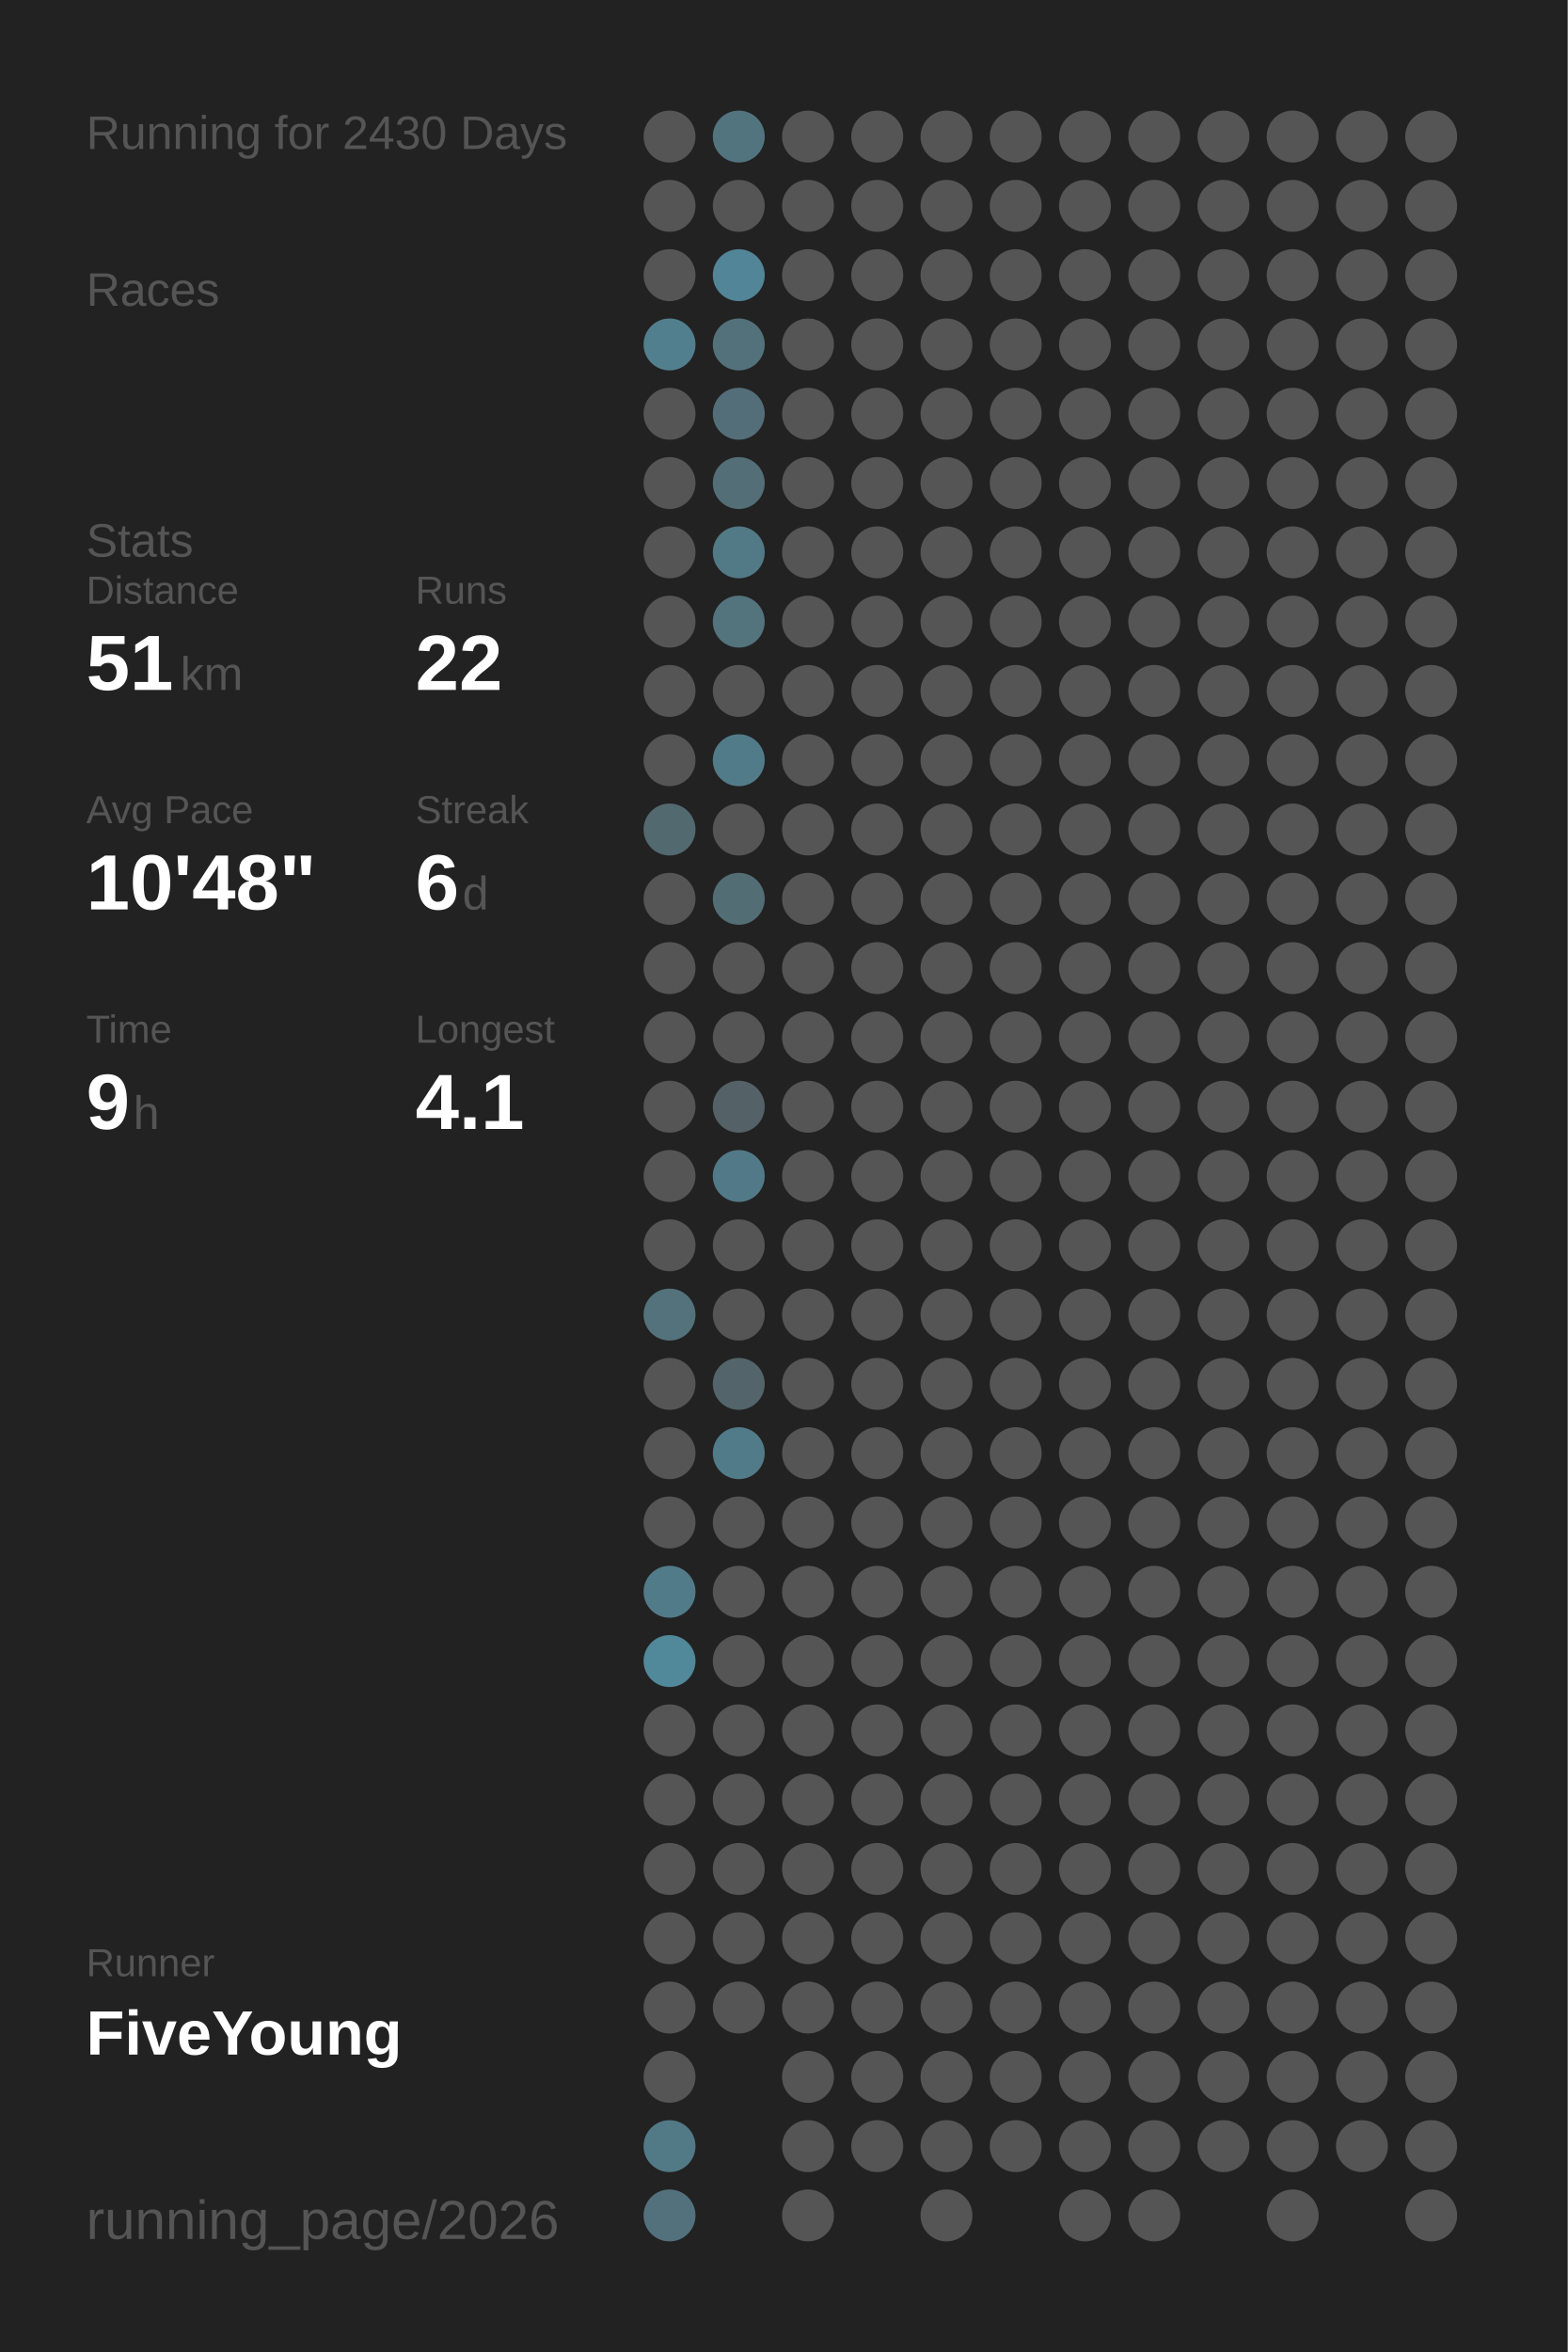
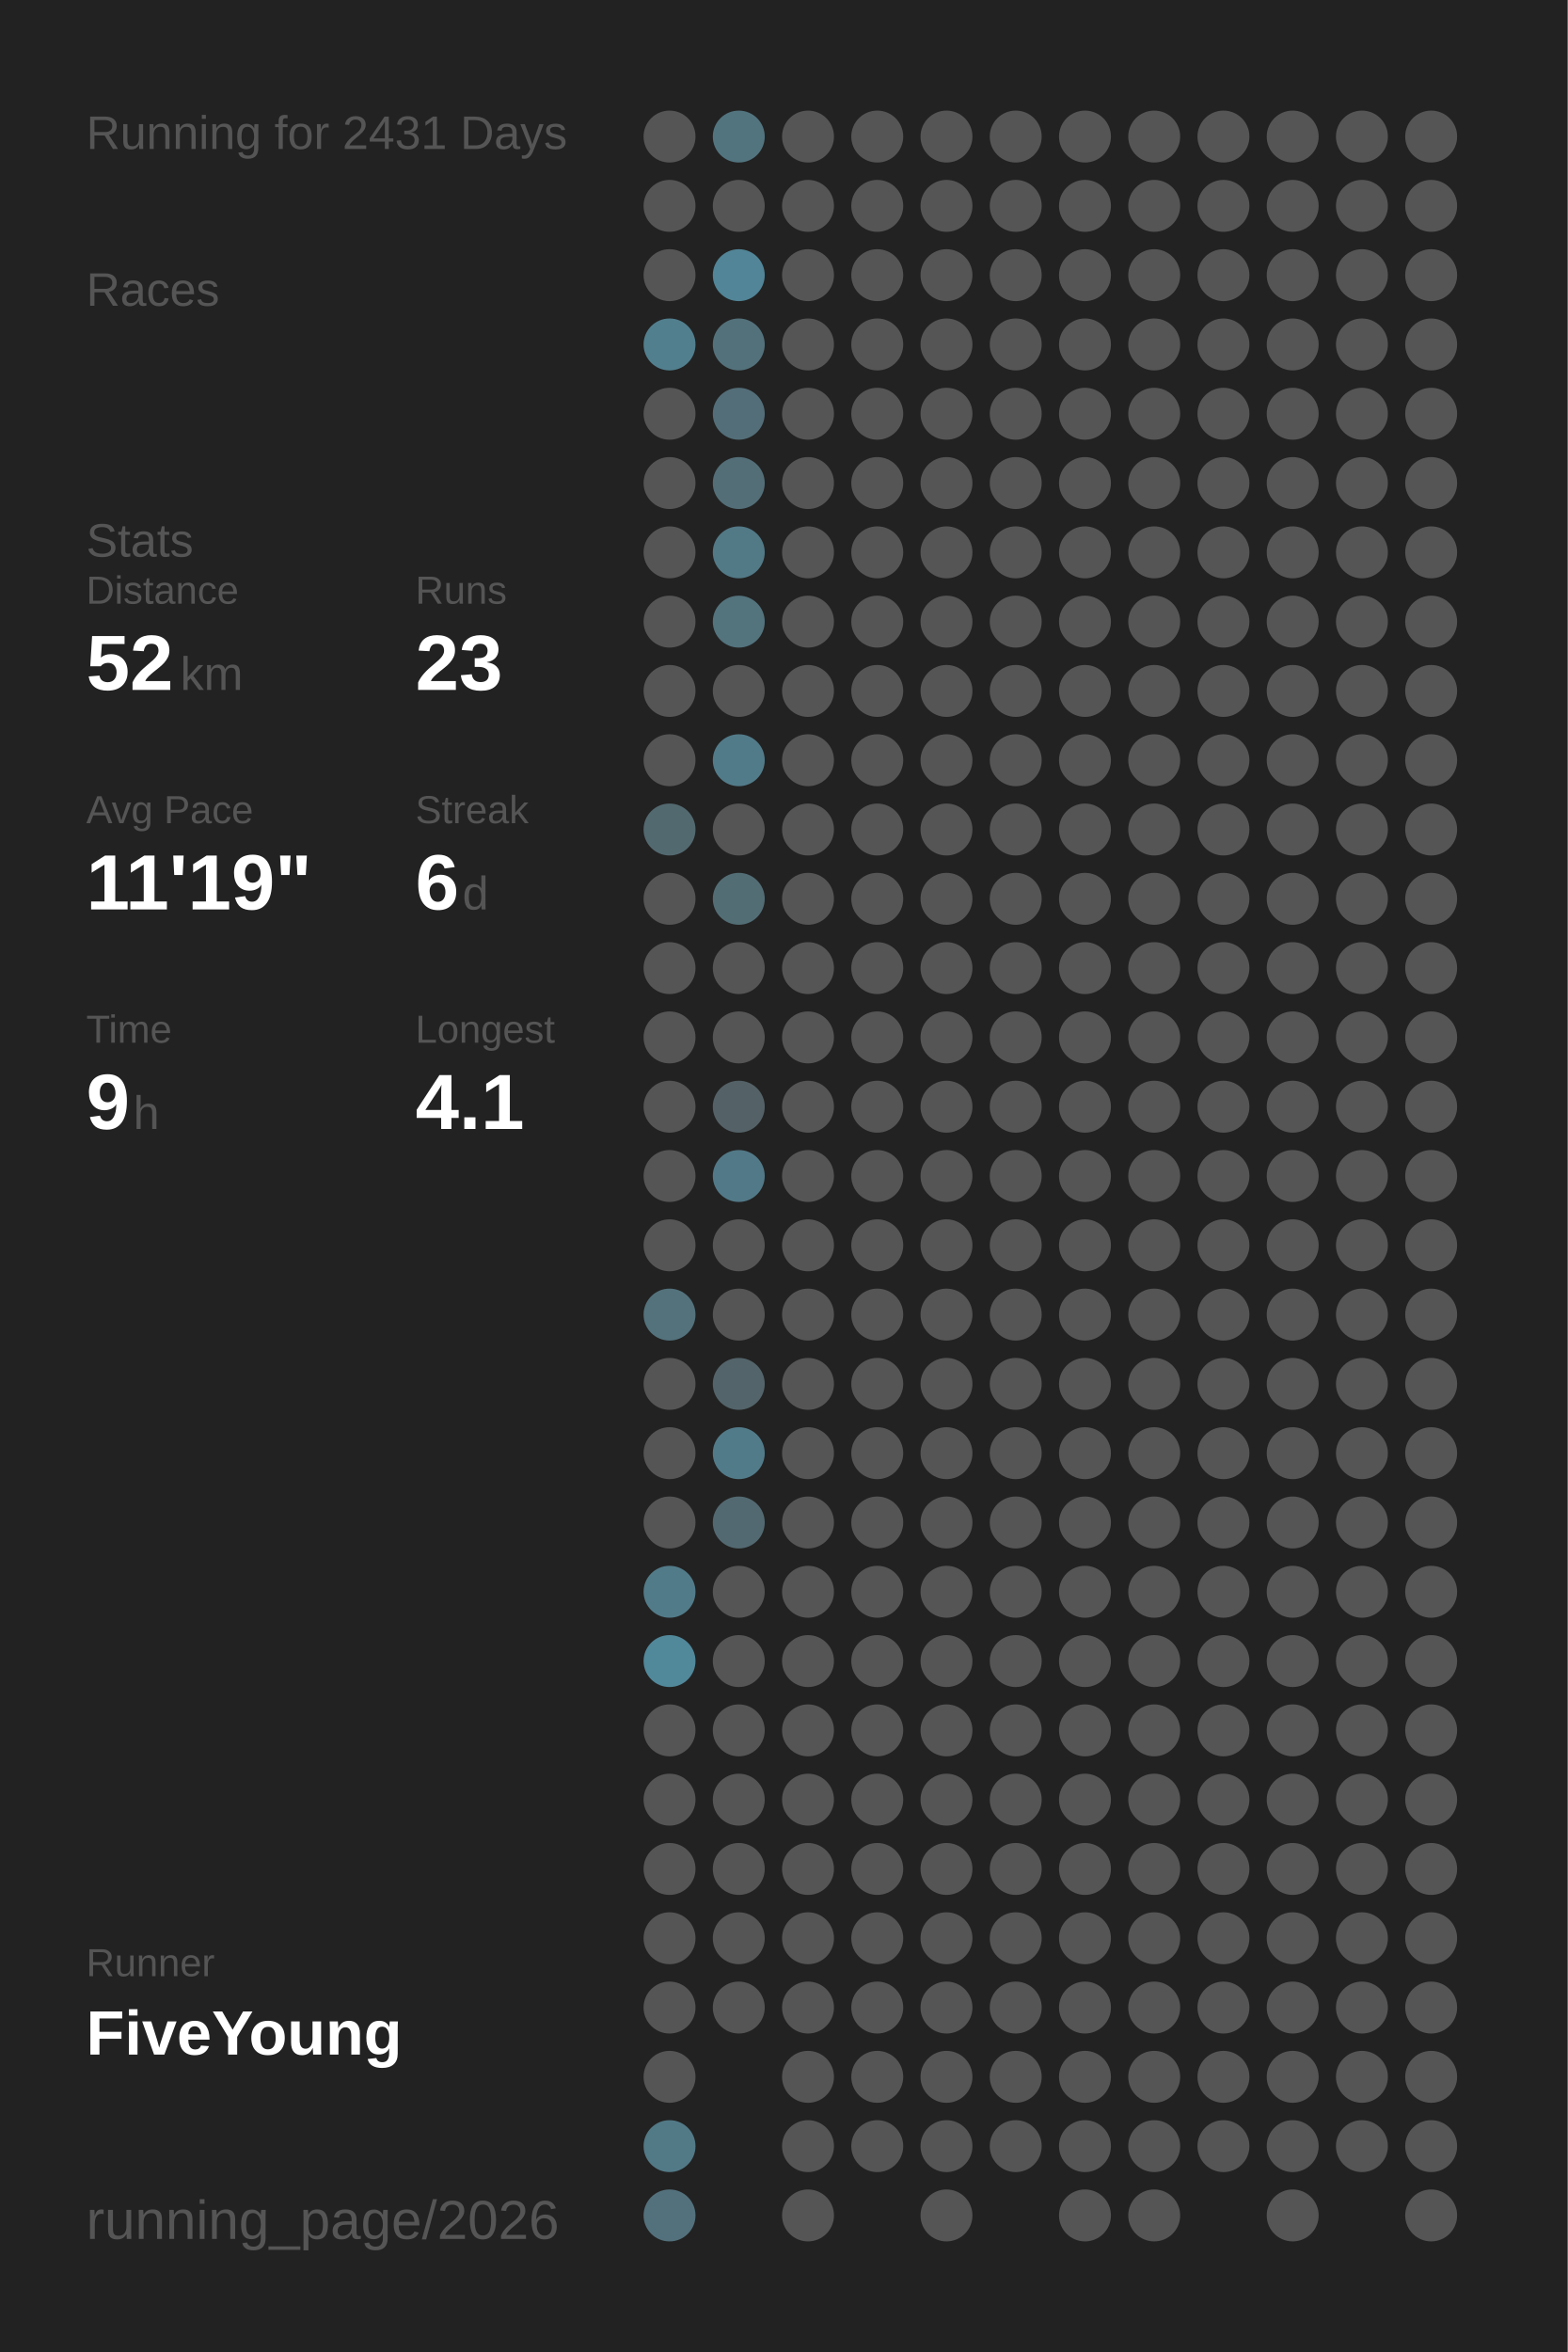
<svg xmlns="http://www.w3.org/2000/svg" baseProfile="full" height="300mm" version="1.1" viewBox="0,0,200,300" width="200mm">
  <defs />
  <rect fill="#222222" height="300" width="200" x="0" y="0" />
-   <text fill="#555555" style="font-size:6px; font-family:Arial;" x="11" y="19">Running for 2430 Days</text>
+   <text fill="#555555" style="font-size:6px; font-family:Arial;" x="11" y="19">Running for 2431 Days</text>
  <text fill="#555555" style="font-size:6px; font-family:Arial;" x="11" y="39">Races</text>
  <text fill="#555555" style="font-size:6px; font-family:Arial;" x="11" y="71">Stats</text>
  <text fill="#555555" style="font-size:5px; font-family:Arial;" x="11" y="77">Distance</text>
-   <text fill="#FFFFFF" style="font-size:10px; font-family:Arial; font-weight:bold;" x="11" y="88">51</text>
+   <text fill="#FFFFFF" style="font-size:10px; font-family:Arial; font-weight:bold;" x="11" y="88">52</text>
  <text fill="#555555" style="font-size:6px; font-family:Arial;" x="23" y="88">km</text>
  <text fill="#555555" style="font-size:5px; font-family:Arial;" x="53" y="77">Runs</text>
-   <text fill="#FFFFFF" style="font-size:10px; font-family:Arial; font-weight:bold;" x="53" y="88">22</text>
+   <text fill="#FFFFFF" style="font-size:10px; font-family:Arial; font-weight:bold;" x="53" y="88">23</text>
  <text fill="#555555" style="font-size:5px; font-family:Arial;" x="11" y="105">Avg Pace</text>
-   <text fill="#FFFFFF" style="font-size:10px; font-family:Arial; font-weight:bold;" x="11" y="116">10'48"</text>
+   <text fill="#FFFFFF" style="font-size:10px; font-family:Arial; font-weight:bold;" x="11" y="116">11'19"</text>
  <text fill="#555555" style="font-size:5px; font-family:Arial;" x="53" y="105">Streak</text>
  <text fill="#FFFFFF" style="font-size:10px; font-family:Arial; font-weight:bold;" x="53" y="116">6</text>
  <text fill="#555555" style="font-size:6px; font-family:Arial;" x="59" y="116">d</text>
  <text fill="#555555" style="font-size:5px; font-family:Arial;" x="11" y="133">Time</text>
  <text fill="#FFFFFF" style="font-size:10px; font-family:Arial; font-weight:bold;" x="11" y="144">9</text>
  <text fill="#555555" style="font-size:6px; font-family:Arial;" x="17" y="144">h</text>
  <text fill="#555555" style="font-size:5px; font-family:Arial;" x="53" y="133">Longest</text>
  <text fill="#FFFFFF" style="font-size:10px; font-family:Arial; font-weight:bold;" x="53" y="144">4.1</text>
  <text fill="#555555" style="font-size:5px; font-family:Arial;" x="11" y="252.065">Runner</text>
  <text fill="#FFFFFF" style="font-size:8px; font-family:Arial; font-weight:bold;" x="11" y="262.065">FiveYoung</text>
  <text fill="#555555" style="font-size:7px; font-family:Arial;" x="11" y="285.581">running_page/2026</text>
  <circle cx="85.417" cy="17.419" fill="#555555" r="3.312" />
  <circle cx="85.417" cy="26.258" fill="#555555" r="3.312" />
  <circle cx="85.417" cy="35.097" fill="#555555" r="3.312" />
  <circle cx="85.417" cy="43.935" fill="#527f8e" r="3.312" />
  <circle cx="85.417" cy="52.774" fill="#555555" r="3.312" />
  <circle cx="85.417" cy="61.613" fill="#555555" r="3.312" />
  <circle cx="85.417" cy="70.452" fill="#555555" r="3.312" />
  <circle cx="85.417" cy="79.29" fill="#555555" r="3.312" />
  <circle cx="85.417" cy="88.129" fill="#555555" r="3.312" />
  <circle cx="85.417" cy="96.968" fill="#555555" r="3.312" />
  <circle cx="85.417" cy="105.806" fill="#536970" r="3.312" />
  <circle cx="85.417" cy="114.645" fill="#555555" r="3.312" />
  <circle cx="85.417" cy="123.484" fill="#555555" r="3.312" />
  <circle cx="85.417" cy="132.323" fill="#555555" r="3.312" />
  <circle cx="85.417" cy="141.161" fill="#555555" r="3.312" />
  <circle cx="85.417" cy="150" fill="#555555" r="3.312" />
  <circle cx="85.417" cy="158.839" fill="#555555" r="3.312" />
  <circle cx="85.417" cy="167.677" fill="#53727c" r="3.312" />
  <circle cx="85.417" cy="176.516" fill="#555555" r="3.312" />
  <circle cx="85.417" cy="185.355" fill="#555555" r="3.312" />
  <circle cx="85.417" cy="194.194" fill="#555555" r="3.312" />
  <circle cx="85.417" cy="203.032" fill="#527b89" r="3.312" />
  <circle cx="85.417" cy="211.871" fill="#51889a" r="3.312" />
  <circle cx="85.417" cy="220.71" fill="#555555" r="3.312" />
  <circle cx="85.417" cy="229.548" fill="#555555" r="3.312" />
  <circle cx="85.417" cy="238.387" fill="#555555" r="3.312" />
  <circle cx="85.417" cy="247.226" fill="#555555" r="3.312" />
  <circle cx="85.417" cy="256.065" fill="#555555" r="3.312" />
  <circle cx="85.417" cy="264.903" fill="#555555" r="3.312" />
  <circle cx="85.417" cy="273.742" fill="#527986" r="3.312" />
  <circle cx="85.417" cy="282.581" fill="#53717c" r="3.312" />
  <circle cx="94.25" cy="17.419" fill="#52747f" r="3.312" />
  <circle cx="94.25" cy="26.258" fill="#555555" r="3.312" />
  <circle cx="94.25" cy="35.097" fill="#518597" r="3.312" />
  <circle cx="94.25" cy="43.935" fill="#53717b" r="3.312" />
  <circle cx="94.25" cy="52.774" fill="#536e78" r="3.312" />
  <circle cx="94.25" cy="61.613" fill="#536e77" r="3.312" />
  <circle cx="94.25" cy="70.452" fill="#527986" r="3.312" />
  <circle cx="94.25" cy="79.29" fill="#53737d" r="3.312" />
  <circle cx="94.25" cy="88.129" fill="#555555" r="3.312" />
  <circle cx="94.25" cy="96.968" fill="#527b89" r="3.312" />
  <circle cx="94.25" cy="105.806" fill="#555555" r="3.312" />
  <circle cx="94.25" cy="114.645" fill="#536d75" r="3.312" />
  <circle cx="94.25" cy="123.484" fill="#555555" r="3.312" />
  <circle cx="94.25" cy="132.323" fill="#555555" r="3.312" />
  <circle cx="94.25" cy="141.161" fill="#546267" r="3.312" />
  <circle cx="94.25" cy="150" fill="#527987" r="3.312" />
  <circle cx="94.25" cy="158.839" fill="#555555" r="3.312" />
  <circle cx="94.25" cy="167.677" fill="#555555" r="3.312" />
  <circle cx="94.25" cy="176.516" fill="#53646a" r="3.312" />
  <circle cx="94.25" cy="185.355" fill="#527b89" r="3.312" />
-   <circle cx="94.25" cy="194.194" fill="#555555" r="3.312" />
+   <circle cx="94.25" cy="194.194" fill="#536971" r="3.312" />
  <circle cx="94.25" cy="203.032" fill="#555555" r="3.312" />
  <circle cx="94.25" cy="211.871" fill="#555555" r="3.312" />
  <circle cx="94.25" cy="220.71" fill="#555555" r="3.312" />
  <circle cx="94.25" cy="229.548" fill="#555555" r="3.312" />
  <circle cx="94.25" cy="238.387" fill="#555555" r="3.312" />
  <circle cx="94.25" cy="247.226" fill="#555555" r="3.312" />
  <circle cx="94.25" cy="256.065" fill="#555555" r="3.312" />
  <circle cx="103.083" cy="17.419" fill="#555555" r="3.312" />
  <circle cx="103.083" cy="26.258" fill="#555555" r="3.312" />
  <circle cx="103.083" cy="35.097" fill="#555555" r="3.312" />
  <circle cx="103.083" cy="43.935" fill="#555555" r="3.312" />
  <circle cx="103.083" cy="52.774" fill="#555555" r="3.312" />
  <circle cx="103.083" cy="61.613" fill="#555555" r="3.312" />
  <circle cx="103.083" cy="70.452" fill="#555555" r="3.312" />
  <circle cx="103.083" cy="79.29" fill="#555555" r="3.312" />
  <circle cx="103.083" cy="88.129" fill="#555555" r="3.312" />
  <circle cx="103.083" cy="96.968" fill="#555555" r="3.312" />
  <circle cx="103.083" cy="105.806" fill="#555555" r="3.312" />
  <circle cx="103.083" cy="114.645" fill="#555555" r="3.312" />
  <circle cx="103.083" cy="123.484" fill="#555555" r="3.312" />
  <circle cx="103.083" cy="132.323" fill="#555555" r="3.312" />
  <circle cx="103.083" cy="141.161" fill="#555555" r="3.312" />
  <circle cx="103.083" cy="150" fill="#555555" r="3.312" />
  <circle cx="103.083" cy="158.839" fill="#555555" r="3.312" />
  <circle cx="103.083" cy="167.677" fill="#555555" r="3.312" />
  <circle cx="103.083" cy="176.516" fill="#555555" r="3.312" />
  <circle cx="103.083" cy="185.355" fill="#555555" r="3.312" />
  <circle cx="103.083" cy="194.194" fill="#555555" r="3.312" />
  <circle cx="103.083" cy="203.032" fill="#555555" r="3.312" />
  <circle cx="103.083" cy="211.871" fill="#555555" r="3.312" />
  <circle cx="103.083" cy="220.71" fill="#555555" r="3.312" />
  <circle cx="103.083" cy="229.548" fill="#555555" r="3.312" />
  <circle cx="103.083" cy="238.387" fill="#555555" r="3.312" />
  <circle cx="103.083" cy="247.226" fill="#555555" r="3.312" />
  <circle cx="103.083" cy="256.065" fill="#555555" r="3.312" />
  <circle cx="103.083" cy="264.903" fill="#555555" r="3.312" />
  <circle cx="103.083" cy="273.742" fill="#555555" r="3.312" />
  <circle cx="103.083" cy="282.581" fill="#555555" r="3.312" />
  <circle cx="111.917" cy="17.419" fill="#555555" r="3.312" />
  <circle cx="111.917" cy="26.258" fill="#555555" r="3.312" />
  <circle cx="111.917" cy="35.097" fill="#555555" r="3.312" />
  <circle cx="111.917" cy="43.935" fill="#555555" r="3.312" />
  <circle cx="111.917" cy="52.774" fill="#555555" r="3.312" />
  <circle cx="111.917" cy="61.613" fill="#555555" r="3.312" />
  <circle cx="111.917" cy="70.452" fill="#555555" r="3.312" />
  <circle cx="111.917" cy="79.29" fill="#555555" r="3.312" />
  <circle cx="111.917" cy="88.129" fill="#555555" r="3.312" />
  <circle cx="111.917" cy="96.968" fill="#555555" r="3.312" />
  <circle cx="111.917" cy="105.806" fill="#555555" r="3.312" />
  <circle cx="111.917" cy="114.645" fill="#555555" r="3.312" />
  <circle cx="111.917" cy="123.484" fill="#555555" r="3.312" />
  <circle cx="111.917" cy="132.323" fill="#555555" r="3.312" />
  <circle cx="111.917" cy="141.161" fill="#555555" r="3.312" />
  <circle cx="111.917" cy="150" fill="#555555" r="3.312" />
  <circle cx="111.917" cy="158.839" fill="#555555" r="3.312" />
  <circle cx="111.917" cy="167.677" fill="#555555" r="3.312" />
  <circle cx="111.917" cy="176.516" fill="#555555" r="3.312" />
  <circle cx="111.917" cy="185.355" fill="#555555" r="3.312" />
  <circle cx="111.917" cy="194.194" fill="#555555" r="3.312" />
  <circle cx="111.917" cy="203.032" fill="#555555" r="3.312" />
  <circle cx="111.917" cy="211.871" fill="#555555" r="3.312" />
  <circle cx="111.917" cy="220.71" fill="#555555" r="3.312" />
  <circle cx="111.917" cy="229.548" fill="#555555" r="3.312" />
  <circle cx="111.917" cy="238.387" fill="#555555" r="3.312" />
  <circle cx="111.917" cy="247.226" fill="#555555" r="3.312" />
  <circle cx="111.917" cy="256.065" fill="#555555" r="3.312" />
  <circle cx="111.917" cy="264.903" fill="#555555" r="3.312" />
  <circle cx="111.917" cy="273.742" fill="#555555" r="3.312" />
  <circle cx="120.75" cy="17.419" fill="#555555" r="3.312" />
  <circle cx="120.75" cy="26.258" fill="#555555" r="3.312" />
  <circle cx="120.75" cy="35.097" fill="#555555" r="3.312" />
  <circle cx="120.75" cy="43.935" fill="#555555" r="3.312" />
  <circle cx="120.75" cy="52.774" fill="#555555" r="3.312" />
  <circle cx="120.75" cy="61.613" fill="#555555" r="3.312" />
  <circle cx="120.75" cy="70.452" fill="#555555" r="3.312" />
  <circle cx="120.75" cy="79.29" fill="#555555" r="3.312" />
  <circle cx="120.75" cy="88.129" fill="#555555" r="3.312" />
  <circle cx="120.75" cy="96.968" fill="#555555" r="3.312" />
  <circle cx="120.75" cy="105.806" fill="#555555" r="3.312" />
  <circle cx="120.75" cy="114.645" fill="#555555" r="3.312" />
  <circle cx="120.75" cy="123.484" fill="#555555" r="3.312" />
  <circle cx="120.75" cy="132.323" fill="#555555" r="3.312" />
  <circle cx="120.75" cy="141.161" fill="#555555" r="3.312" />
  <circle cx="120.75" cy="150" fill="#555555" r="3.312" />
  <circle cx="120.75" cy="158.839" fill="#555555" r="3.312" />
  <circle cx="120.75" cy="167.677" fill="#555555" r="3.312" />
  <circle cx="120.75" cy="176.516" fill="#555555" r="3.312" />
  <circle cx="120.75" cy="185.355" fill="#555555" r="3.312" />
  <circle cx="120.75" cy="194.194" fill="#555555" r="3.312" />
  <circle cx="120.75" cy="203.032" fill="#555555" r="3.312" />
  <circle cx="120.75" cy="211.871" fill="#555555" r="3.312" />
  <circle cx="120.75" cy="220.71" fill="#555555" r="3.312" />
  <circle cx="120.75" cy="229.548" fill="#555555" r="3.312" />
  <circle cx="120.75" cy="238.387" fill="#555555" r="3.312" />
  <circle cx="120.75" cy="247.226" fill="#555555" r="3.312" />
  <circle cx="120.75" cy="256.065" fill="#555555" r="3.312" />
  <circle cx="120.75" cy="264.903" fill="#555555" r="3.312" />
  <circle cx="120.75" cy="273.742" fill="#555555" r="3.312" />
  <circle cx="120.75" cy="282.581" fill="#555555" r="3.312" />
  <circle cx="129.583" cy="17.419" fill="#555555" r="3.312" />
  <circle cx="129.583" cy="26.258" fill="#555555" r="3.312" />
  <circle cx="129.583" cy="35.097" fill="#555555" r="3.312" />
  <circle cx="129.583" cy="43.935" fill="#555555" r="3.312" />
  <circle cx="129.583" cy="52.774" fill="#555555" r="3.312" />
  <circle cx="129.583" cy="61.613" fill="#555555" r="3.312" />
  <circle cx="129.583" cy="70.452" fill="#555555" r="3.312" />
  <circle cx="129.583" cy="79.29" fill="#555555" r="3.312" />
  <circle cx="129.583" cy="88.129" fill="#555555" r="3.312" />
  <circle cx="129.583" cy="96.968" fill="#555555" r="3.312" />
  <circle cx="129.583" cy="105.806" fill="#555555" r="3.312" />
  <circle cx="129.583" cy="114.645" fill="#555555" r="3.312" />
  <circle cx="129.583" cy="123.484" fill="#555555" r="3.312" />
  <circle cx="129.583" cy="132.323" fill="#555555" r="3.312" />
  <circle cx="129.583" cy="141.161" fill="#555555" r="3.312" />
  <circle cx="129.583" cy="150" fill="#555555" r="3.312" />
  <circle cx="129.583" cy="158.839" fill="#555555" r="3.312" />
  <circle cx="129.583" cy="167.677" fill="#555555" r="3.312" />
  <circle cx="129.583" cy="176.516" fill="#555555" r="3.312" />
  <circle cx="129.583" cy="185.355" fill="#555555" r="3.312" />
  <circle cx="129.583" cy="194.194" fill="#555555" r="3.312" />
  <circle cx="129.583" cy="203.032" fill="#555555" r="3.312" />
  <circle cx="129.583" cy="211.871" fill="#555555" r="3.312" />
  <circle cx="129.583" cy="220.71" fill="#555555" r="3.312" />
  <circle cx="129.583" cy="229.548" fill="#555555" r="3.312" />
  <circle cx="129.583" cy="238.387" fill="#555555" r="3.312" />
  <circle cx="129.583" cy="247.226" fill="#555555" r="3.312" />
  <circle cx="129.583" cy="256.065" fill="#555555" r="3.312" />
  <circle cx="129.583" cy="264.903" fill="#555555" r="3.312" />
  <circle cx="129.583" cy="273.742" fill="#555555" r="3.312" />
  <circle cx="138.417" cy="17.419" fill="#555555" r="3.312" />
  <circle cx="138.417" cy="26.258" fill="#555555" r="3.312" />
  <circle cx="138.417" cy="35.097" fill="#555555" r="3.312" />
  <circle cx="138.417" cy="43.935" fill="#555555" r="3.312" />
  <circle cx="138.417" cy="52.774" fill="#555555" r="3.312" />
  <circle cx="138.417" cy="61.613" fill="#555555" r="3.312" />
  <circle cx="138.417" cy="70.452" fill="#555555" r="3.312" />
  <circle cx="138.417" cy="79.29" fill="#555555" r="3.312" />
  <circle cx="138.417" cy="88.129" fill="#555555" r="3.312" />
  <circle cx="138.417" cy="96.968" fill="#555555" r="3.312" />
  <circle cx="138.417" cy="105.806" fill="#555555" r="3.312" />
  <circle cx="138.417" cy="114.645" fill="#555555" r="3.312" />
  <circle cx="138.417" cy="123.484" fill="#555555" r="3.312" />
  <circle cx="138.417" cy="132.323" fill="#555555" r="3.312" />
  <circle cx="138.417" cy="141.161" fill="#555555" r="3.312" />
  <circle cx="138.417" cy="150" fill="#555555" r="3.312" />
  <circle cx="138.417" cy="158.839" fill="#555555" r="3.312" />
  <circle cx="138.417" cy="167.677" fill="#555555" r="3.312" />
  <circle cx="138.417" cy="176.516" fill="#555555" r="3.312" />
  <circle cx="138.417" cy="185.355" fill="#555555" r="3.312" />
  <circle cx="138.417" cy="194.194" fill="#555555" r="3.312" />
  <circle cx="138.417" cy="203.032" fill="#555555" r="3.312" />
  <circle cx="138.417" cy="211.871" fill="#555555" r="3.312" />
  <circle cx="138.417" cy="220.71" fill="#555555" r="3.312" />
  <circle cx="138.417" cy="229.548" fill="#555555" r="3.312" />
  <circle cx="138.417" cy="238.387" fill="#555555" r="3.312" />
  <circle cx="138.417" cy="247.226" fill="#555555" r="3.312" />
  <circle cx="138.417" cy="256.065" fill="#555555" r="3.312" />
  <circle cx="138.417" cy="264.903" fill="#555555" r="3.312" />
  <circle cx="138.417" cy="273.742" fill="#555555" r="3.312" />
  <circle cx="138.417" cy="282.581" fill="#555555" r="3.312" />
  <circle cx="147.25" cy="17.419" fill="#555555" r="3.312" />
  <circle cx="147.25" cy="26.258" fill="#555555" r="3.312" />
  <circle cx="147.25" cy="35.097" fill="#555555" r="3.312" />
  <circle cx="147.25" cy="43.935" fill="#555555" r="3.312" />
  <circle cx="147.25" cy="52.774" fill="#555555" r="3.312" />
  <circle cx="147.25" cy="61.613" fill="#555555" r="3.312" />
  <circle cx="147.25" cy="70.452" fill="#555555" r="3.312" />
  <circle cx="147.25" cy="79.29" fill="#555555" r="3.312" />
  <circle cx="147.25" cy="88.129" fill="#555555" r="3.312" />
  <circle cx="147.25" cy="96.968" fill="#555555" r="3.312" />
  <circle cx="147.25" cy="105.806" fill="#555555" r="3.312" />
  <circle cx="147.25" cy="114.645" fill="#555555" r="3.312" />
  <circle cx="147.25" cy="123.484" fill="#555555" r="3.312" />
  <circle cx="147.25" cy="132.323" fill="#555555" r="3.312" />
  <circle cx="147.25" cy="141.161" fill="#555555" r="3.312" />
  <circle cx="147.25" cy="150" fill="#555555" r="3.312" />
  <circle cx="147.25" cy="158.839" fill="#555555" r="3.312" />
  <circle cx="147.25" cy="167.677" fill="#555555" r="3.312" />
  <circle cx="147.25" cy="176.516" fill="#555555" r="3.312" />
  <circle cx="147.25" cy="185.355" fill="#555555" r="3.312" />
  <circle cx="147.25" cy="194.194" fill="#555555" r="3.312" />
  <circle cx="147.25" cy="203.032" fill="#555555" r="3.312" />
  <circle cx="147.25" cy="211.871" fill="#555555" r="3.312" />
  <circle cx="147.25" cy="220.71" fill="#555555" r="3.312" />
  <circle cx="147.25" cy="229.548" fill="#555555" r="3.312" />
  <circle cx="147.25" cy="238.387" fill="#555555" r="3.312" />
  <circle cx="147.25" cy="247.226" fill="#555555" r="3.312" />
  <circle cx="147.25" cy="256.065" fill="#555555" r="3.312" />
  <circle cx="147.25" cy="264.903" fill="#555555" r="3.312" />
  <circle cx="147.25" cy="273.742" fill="#555555" r="3.312" />
  <circle cx="147.25" cy="282.581" fill="#555555" r="3.312" />
  <circle cx="156.083" cy="17.419" fill="#555555" r="3.312" />
  <circle cx="156.083" cy="26.258" fill="#555555" r="3.312" />
  <circle cx="156.083" cy="35.097" fill="#555555" r="3.312" />
  <circle cx="156.083" cy="43.935" fill="#555555" r="3.312" />
  <circle cx="156.083" cy="52.774" fill="#555555" r="3.312" />
  <circle cx="156.083" cy="61.613" fill="#555555" r="3.312" />
  <circle cx="156.083" cy="70.452" fill="#555555" r="3.312" />
  <circle cx="156.083" cy="79.29" fill="#555555" r="3.312" />
  <circle cx="156.083" cy="88.129" fill="#555555" r="3.312" />
  <circle cx="156.083" cy="96.968" fill="#555555" r="3.312" />
  <circle cx="156.083" cy="105.806" fill="#555555" r="3.312" />
  <circle cx="156.083" cy="114.645" fill="#555555" r="3.312" />
  <circle cx="156.083" cy="123.484" fill="#555555" r="3.312" />
  <circle cx="156.083" cy="132.323" fill="#555555" r="3.312" />
  <circle cx="156.083" cy="141.161" fill="#555555" r="3.312" />
  <circle cx="156.083" cy="150" fill="#555555" r="3.312" />
  <circle cx="156.083" cy="158.839" fill="#555555" r="3.312" />
  <circle cx="156.083" cy="167.677" fill="#555555" r="3.312" />
  <circle cx="156.083" cy="176.516" fill="#555555" r="3.312" />
  <circle cx="156.083" cy="185.355" fill="#555555" r="3.312" />
  <circle cx="156.083" cy="194.194" fill="#555555" r="3.312" />
  <circle cx="156.083" cy="203.032" fill="#555555" r="3.312" />
  <circle cx="156.083" cy="211.871" fill="#555555" r="3.312" />
  <circle cx="156.083" cy="220.71" fill="#555555" r="3.312" />
  <circle cx="156.083" cy="229.548" fill="#555555" r="3.312" />
  <circle cx="156.083" cy="238.387" fill="#555555" r="3.312" />
  <circle cx="156.083" cy="247.226" fill="#555555" r="3.312" />
  <circle cx="156.083" cy="256.065" fill="#555555" r="3.312" />
  <circle cx="156.083" cy="264.903" fill="#555555" r="3.312" />
  <circle cx="156.083" cy="273.742" fill="#555555" r="3.312" />
  <circle cx="164.917" cy="17.419" fill="#555555" r="3.312" />
  <circle cx="164.917" cy="26.258" fill="#555555" r="3.312" />
  <circle cx="164.917" cy="35.097" fill="#555555" r="3.312" />
  <circle cx="164.917" cy="43.935" fill="#555555" r="3.312" />
  <circle cx="164.917" cy="52.774" fill="#555555" r="3.312" />
  <circle cx="164.917" cy="61.613" fill="#555555" r="3.312" />
  <circle cx="164.917" cy="70.452" fill="#555555" r="3.312" />
  <circle cx="164.917" cy="79.29" fill="#555555" r="3.312" />
  <circle cx="164.917" cy="88.129" fill="#555555" r="3.312" />
  <circle cx="164.917" cy="96.968" fill="#555555" r="3.312" />
  <circle cx="164.917" cy="105.806" fill="#555555" r="3.312" />
  <circle cx="164.917" cy="114.645" fill="#555555" r="3.312" />
  <circle cx="164.917" cy="123.484" fill="#555555" r="3.312" />
  <circle cx="164.917" cy="132.323" fill="#555555" r="3.312" />
  <circle cx="164.917" cy="141.161" fill="#555555" r="3.312" />
  <circle cx="164.917" cy="150" fill="#555555" r="3.312" />
  <circle cx="164.917" cy="158.839" fill="#555555" r="3.312" />
  <circle cx="164.917" cy="167.677" fill="#555555" r="3.312" />
  <circle cx="164.917" cy="176.516" fill="#555555" r="3.312" />
  <circle cx="164.917" cy="185.355" fill="#555555" r="3.312" />
  <circle cx="164.917" cy="194.194" fill="#555555" r="3.312" />
  <circle cx="164.917" cy="203.032" fill="#555555" r="3.312" />
  <circle cx="164.917" cy="211.871" fill="#555555" r="3.312" />
  <circle cx="164.917" cy="220.71" fill="#555555" r="3.312" />
  <circle cx="164.917" cy="229.548" fill="#555555" r="3.312" />
  <circle cx="164.917" cy="238.387" fill="#555555" r="3.312" />
  <circle cx="164.917" cy="247.226" fill="#555555" r="3.312" />
  <circle cx="164.917" cy="256.065" fill="#555555" r="3.312" />
  <circle cx="164.917" cy="264.903" fill="#555555" r="3.312" />
  <circle cx="164.917" cy="273.742" fill="#555555" r="3.312" />
  <circle cx="164.917" cy="282.581" fill="#555555" r="3.312" />
  <circle cx="173.75" cy="17.419" fill="#555555" r="3.312" />
  <circle cx="173.75" cy="26.258" fill="#555555" r="3.312" />
  <circle cx="173.75" cy="35.097" fill="#555555" r="3.312" />
  <circle cx="173.75" cy="43.935" fill="#555555" r="3.312" />
  <circle cx="173.75" cy="52.774" fill="#555555" r="3.312" />
  <circle cx="173.75" cy="61.613" fill="#555555" r="3.312" />
  <circle cx="173.75" cy="70.452" fill="#555555" r="3.312" />
  <circle cx="173.75" cy="79.29" fill="#555555" r="3.312" />
  <circle cx="173.75" cy="88.129" fill="#555555" r="3.312" />
  <circle cx="173.75" cy="96.968" fill="#555555" r="3.312" />
  <circle cx="173.75" cy="105.806" fill="#555555" r="3.312" />
  <circle cx="173.75" cy="114.645" fill="#555555" r="3.312" />
  <circle cx="173.75" cy="123.484" fill="#555555" r="3.312" />
  <circle cx="173.75" cy="132.323" fill="#555555" r="3.312" />
  <circle cx="173.75" cy="141.161" fill="#555555" r="3.312" />
  <circle cx="173.75" cy="150" fill="#555555" r="3.312" />
  <circle cx="173.75" cy="158.839" fill="#555555" r="3.312" />
  <circle cx="173.75" cy="167.677" fill="#555555" r="3.312" />
  <circle cx="173.75" cy="176.516" fill="#555555" r="3.312" />
  <circle cx="173.75" cy="185.355" fill="#555555" r="3.312" />
  <circle cx="173.75" cy="194.194" fill="#555555" r="3.312" />
  <circle cx="173.75" cy="203.032" fill="#555555" r="3.312" />
  <circle cx="173.75" cy="211.871" fill="#555555" r="3.312" />
  <circle cx="173.75" cy="220.71" fill="#555555" r="3.312" />
  <circle cx="173.75" cy="229.548" fill="#555555" r="3.312" />
  <circle cx="173.75" cy="238.387" fill="#555555" r="3.312" />
  <circle cx="173.75" cy="247.226" fill="#555555" r="3.312" />
  <circle cx="173.75" cy="256.065" fill="#555555" r="3.312" />
  <circle cx="173.75" cy="264.903" fill="#555555" r="3.312" />
  <circle cx="173.75" cy="273.742" fill="#555555" r="3.312" />
  <circle cx="182.583" cy="17.419" fill="#555555" r="3.312" />
  <circle cx="182.583" cy="26.258" fill="#555555" r="3.312" />
  <circle cx="182.583" cy="35.097" fill="#555555" r="3.312" />
  <circle cx="182.583" cy="43.935" fill="#555555" r="3.312" />
  <circle cx="182.583" cy="52.774" fill="#555555" r="3.312" />
  <circle cx="182.583" cy="61.613" fill="#555555" r="3.312" />
  <circle cx="182.583" cy="70.452" fill="#555555" r="3.312" />
  <circle cx="182.583" cy="79.29" fill="#555555" r="3.312" />
  <circle cx="182.583" cy="88.129" fill="#555555" r="3.312" />
  <circle cx="182.583" cy="96.968" fill="#555555" r="3.312" />
  <circle cx="182.583" cy="105.806" fill="#555555" r="3.312" />
  <circle cx="182.583" cy="114.645" fill="#555555" r="3.312" />
  <circle cx="182.583" cy="123.484" fill="#555555" r="3.312" />
  <circle cx="182.583" cy="132.323" fill="#555555" r="3.312" />
  <circle cx="182.583" cy="141.161" fill="#555555" r="3.312" />
  <circle cx="182.583" cy="150" fill="#555555" r="3.312" />
  <circle cx="182.583" cy="158.839" fill="#555555" r="3.312" />
  <circle cx="182.583" cy="167.677" fill="#555555" r="3.312" />
  <circle cx="182.583" cy="176.516" fill="#555555" r="3.312" />
  <circle cx="182.583" cy="185.355" fill="#555555" r="3.312" />
  <circle cx="182.583" cy="194.194" fill="#555555" r="3.312" />
  <circle cx="182.583" cy="203.032" fill="#555555" r="3.312" />
  <circle cx="182.583" cy="211.871" fill="#555555" r="3.312" />
  <circle cx="182.583" cy="220.71" fill="#555555" r="3.312" />
  <circle cx="182.583" cy="229.548" fill="#555555" r="3.312" />
  <circle cx="182.583" cy="238.387" fill="#555555" r="3.312" />
  <circle cx="182.583" cy="247.226" fill="#555555" r="3.312" />
  <circle cx="182.583" cy="256.065" fill="#555555" r="3.312" />
  <circle cx="182.583" cy="264.903" fill="#555555" r="3.312" />
  <circle cx="182.583" cy="273.742" fill="#555555" r="3.312" />
  <circle cx="182.583" cy="282.581" fill="#555555" r="3.312" />
</svg>
